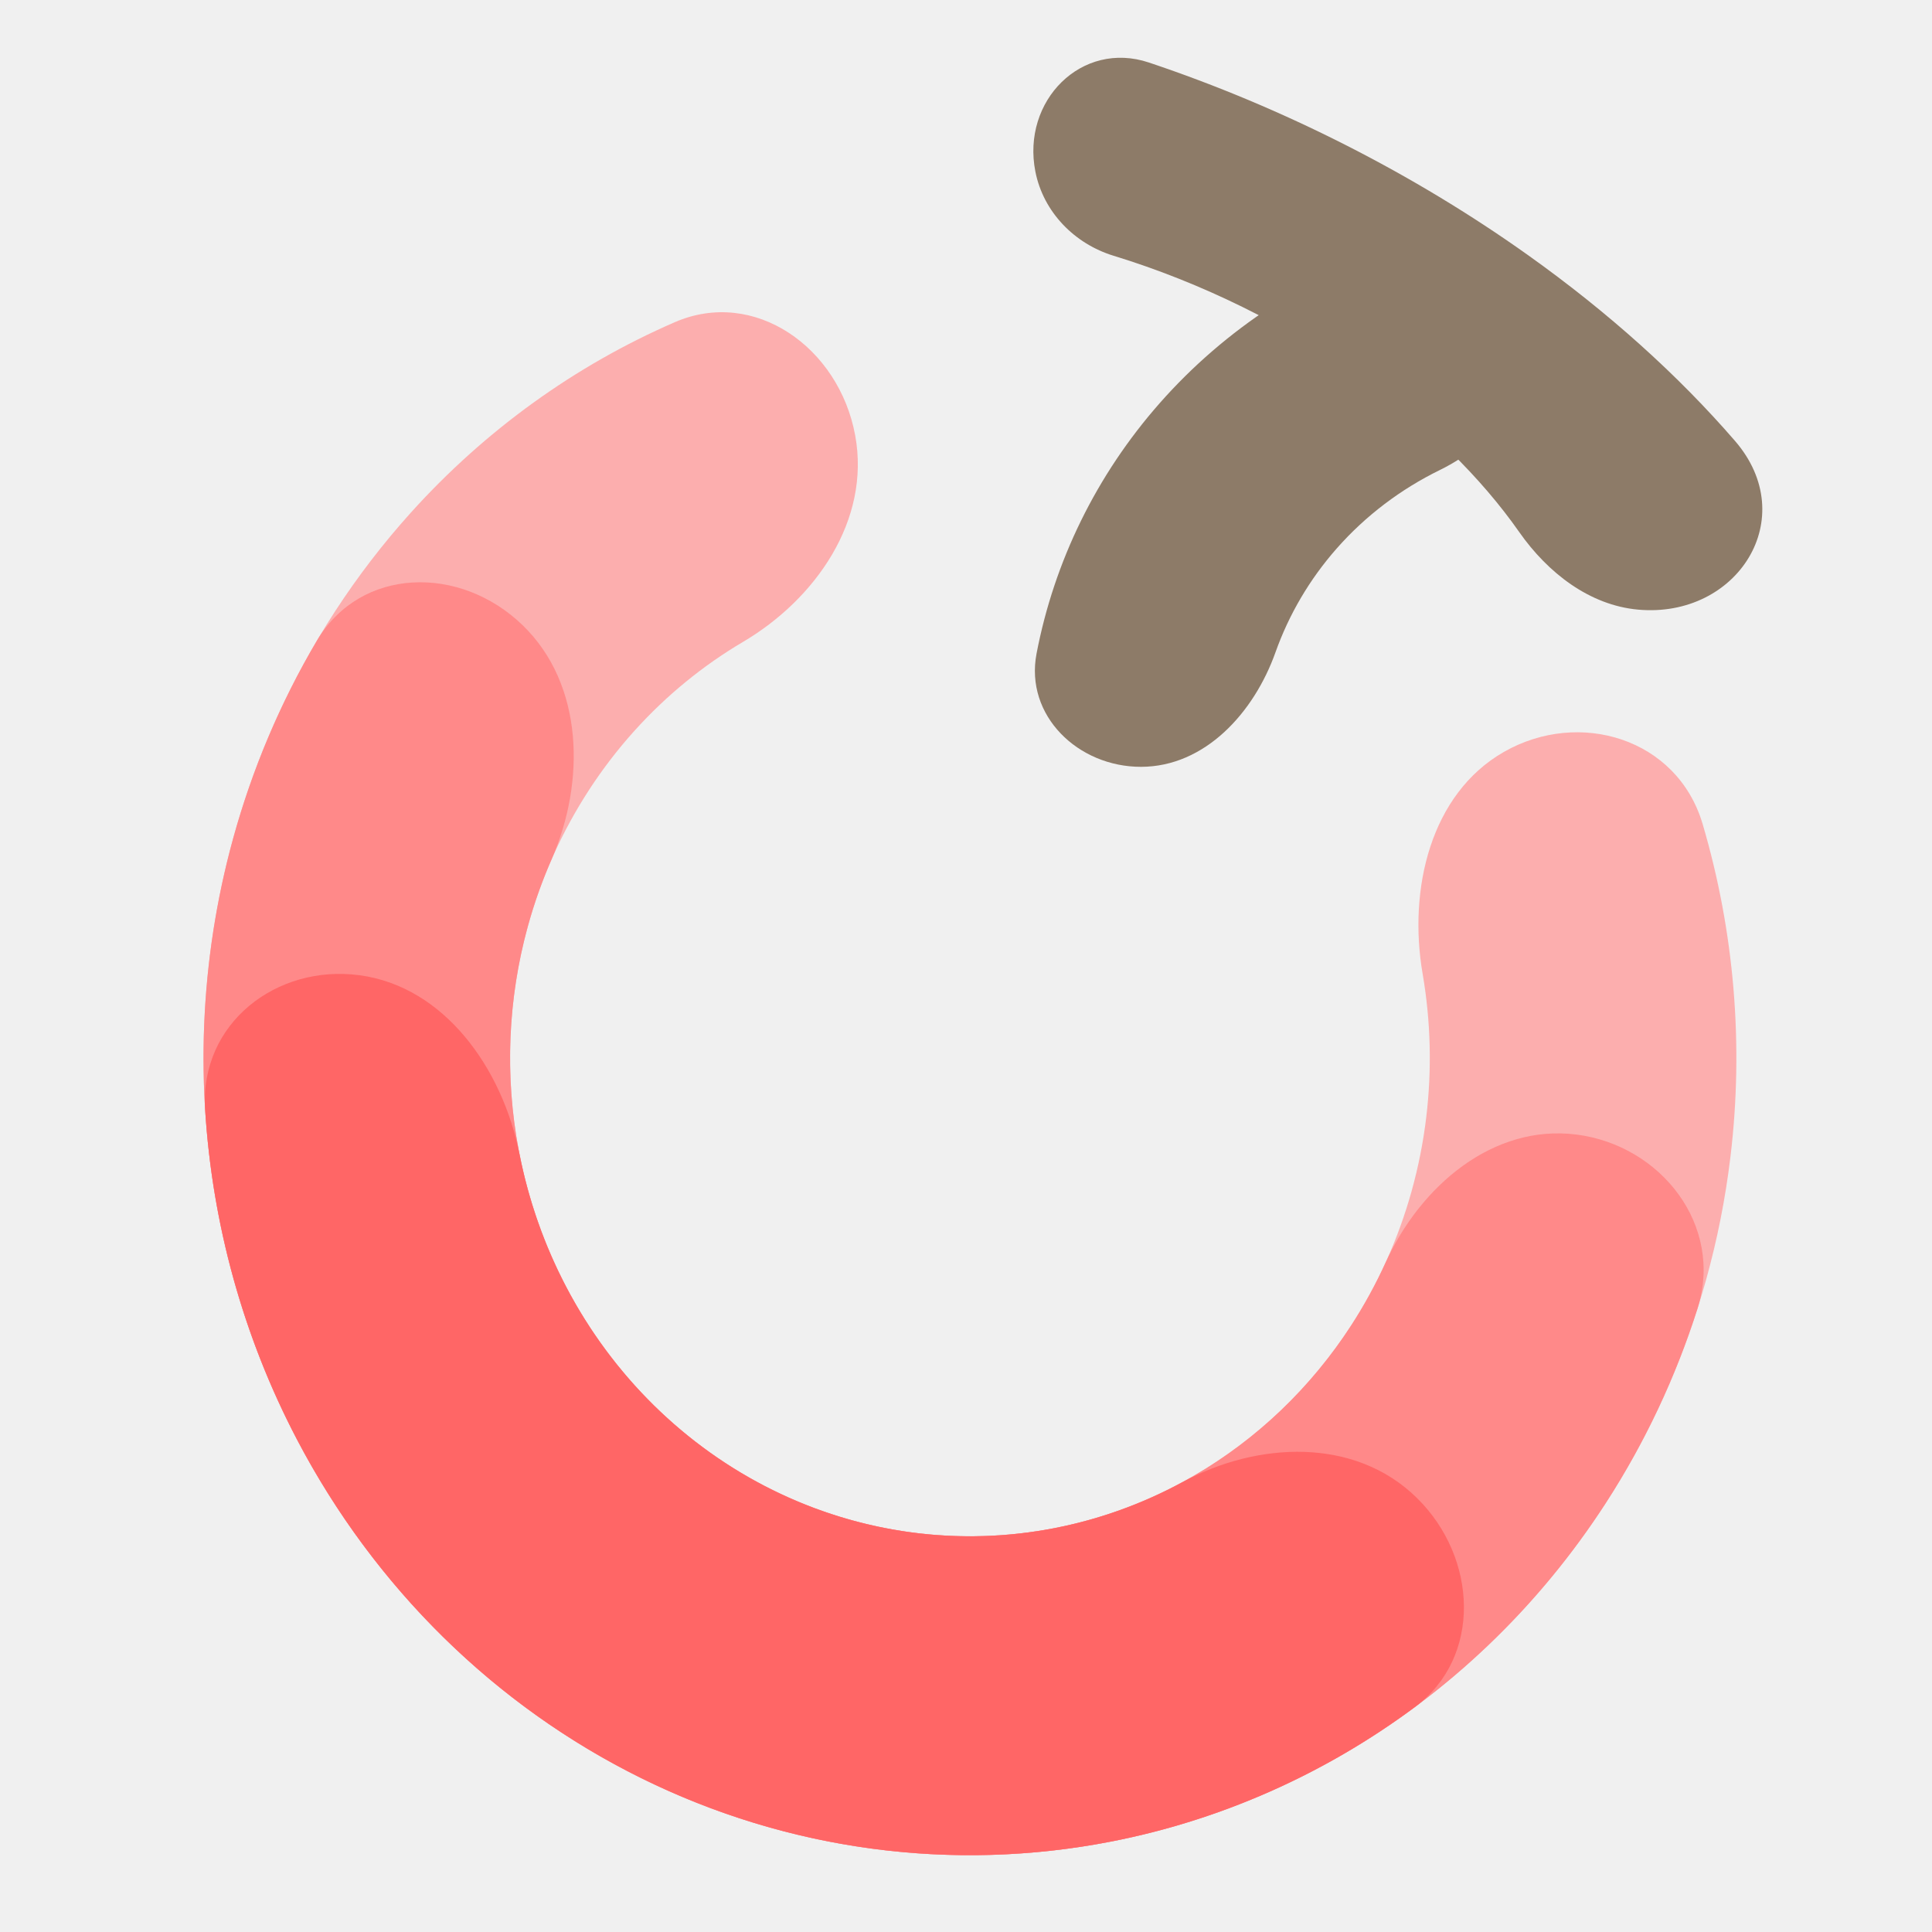
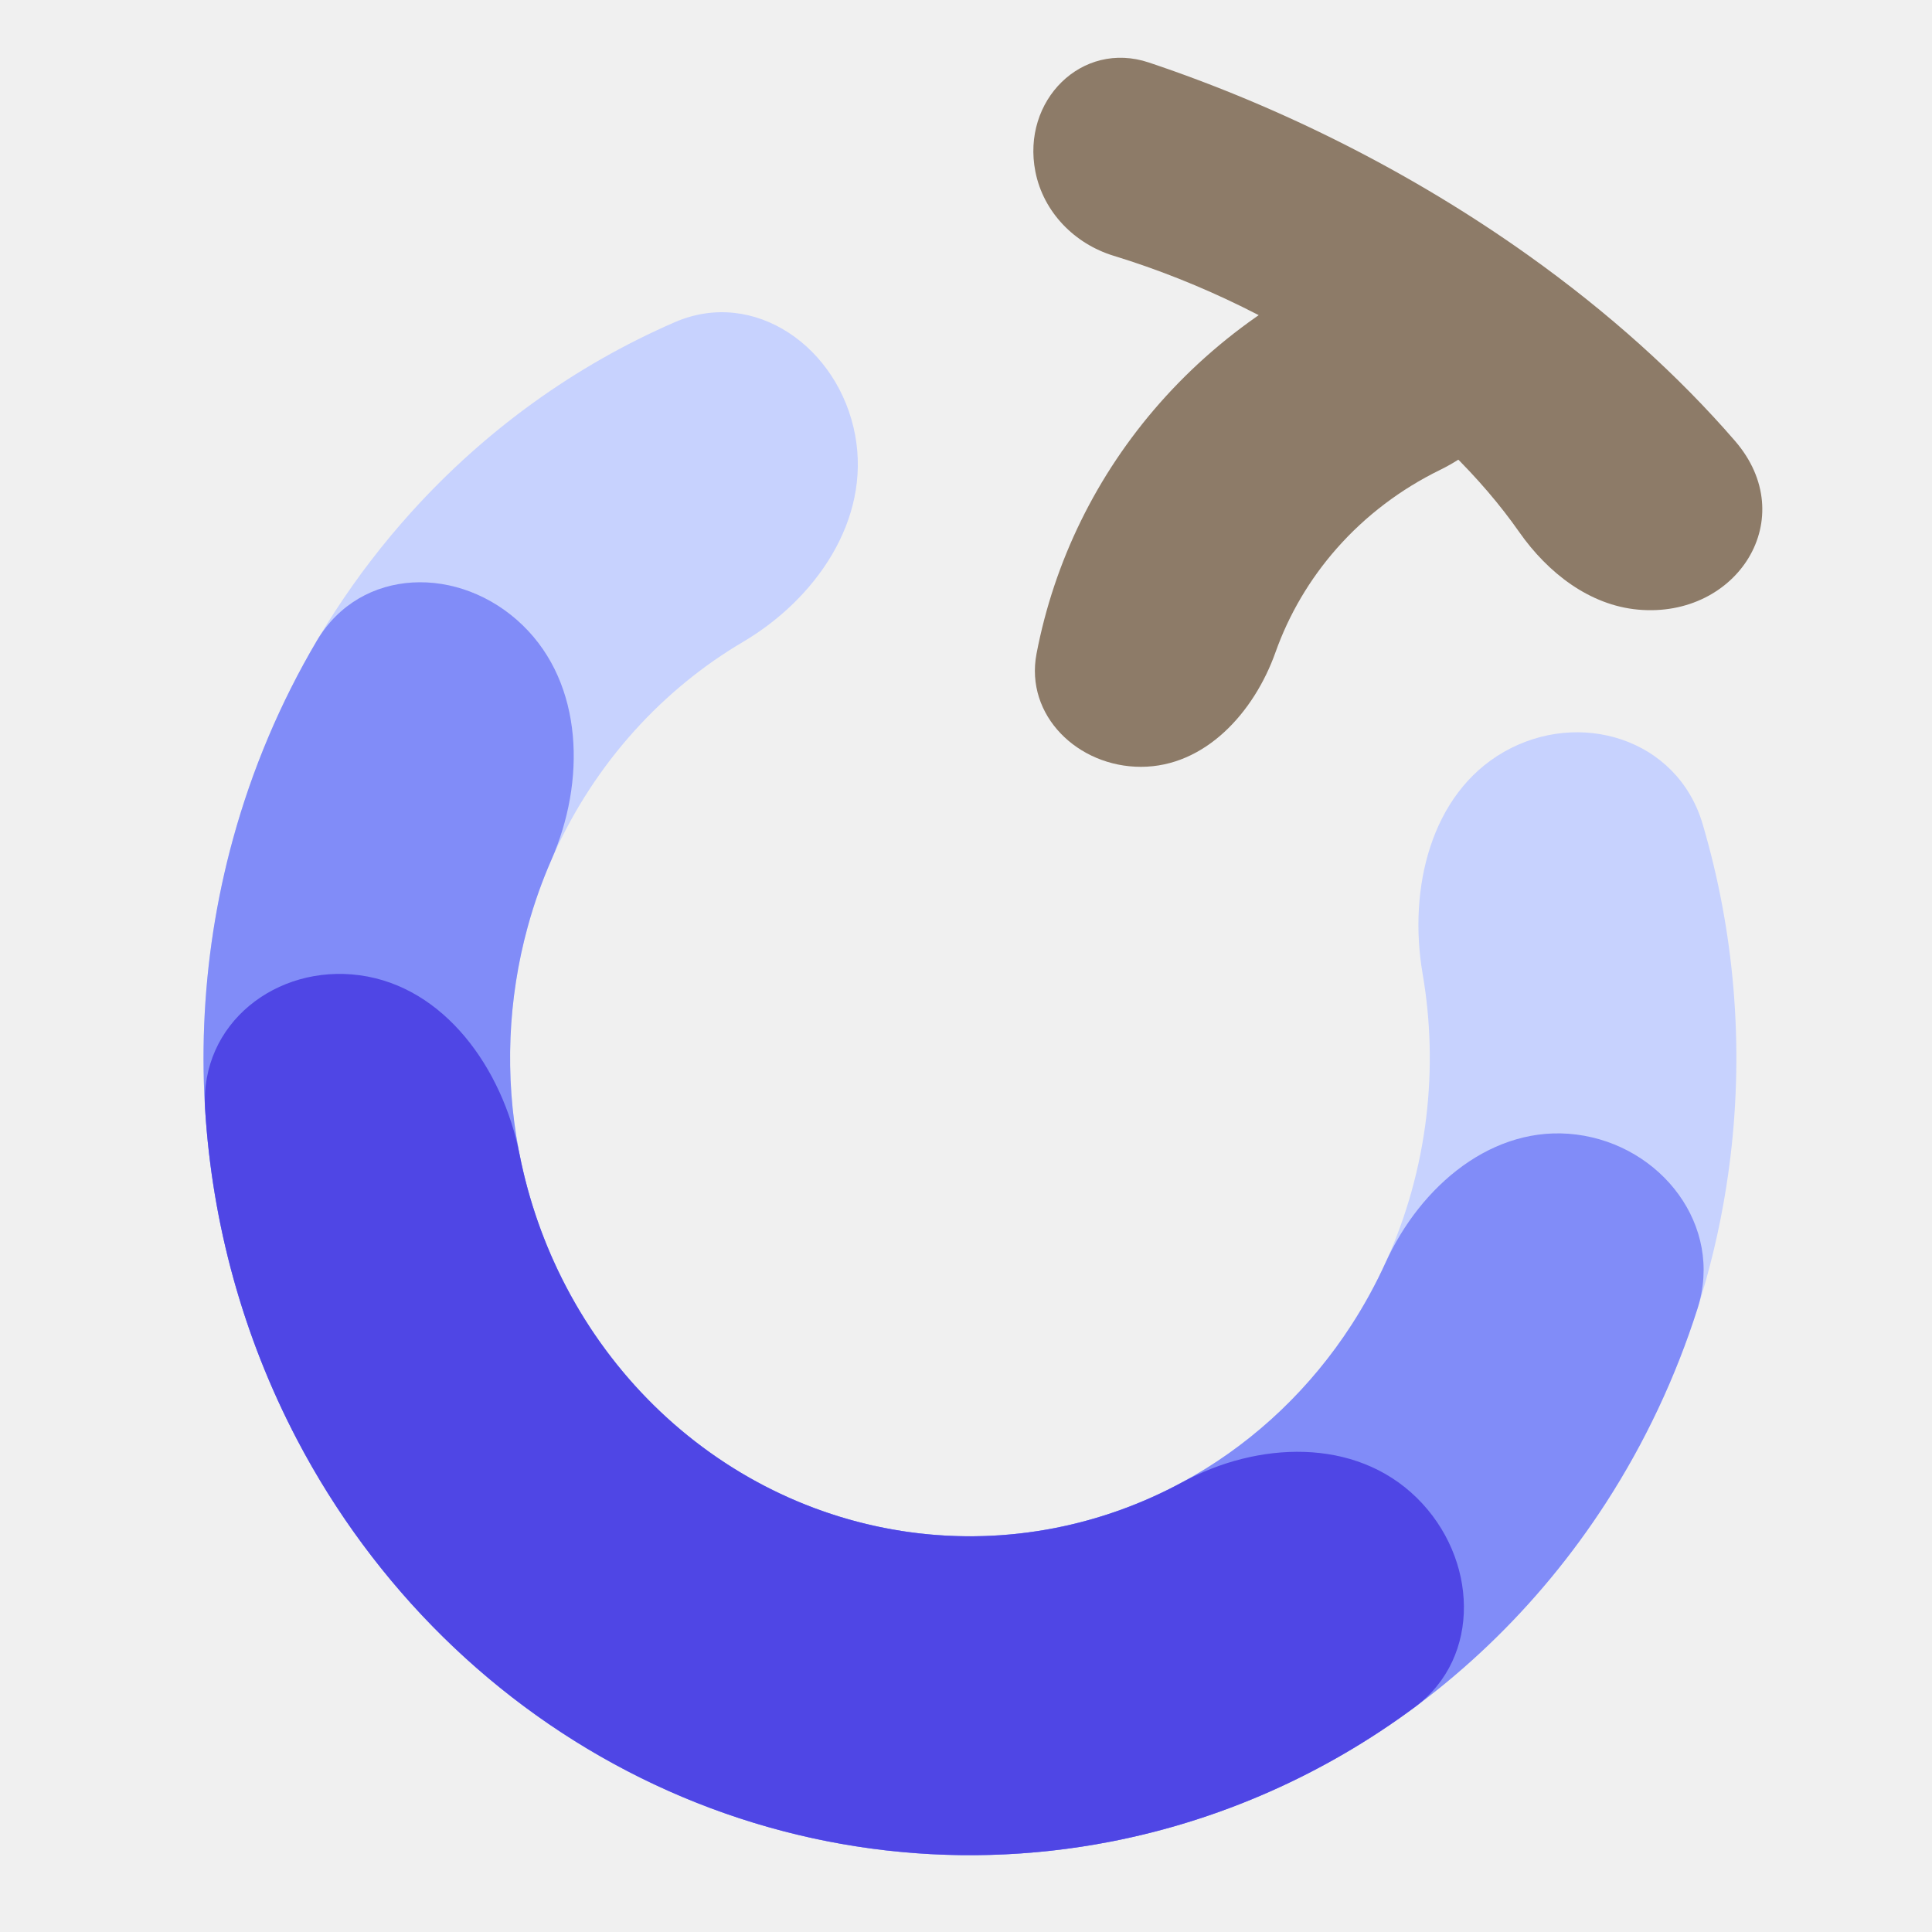
<svg xmlns="http://www.w3.org/2000/svg" width="500" height="500" viewBox="0 0 500 500" fill="none">
-   <g clip-path="url(#clip0_1_34)">
+   <g clip-path="url(#clip0_5_42)">
    <rect width="500" height="500" fill="none" />
    <path d="M295.289 198.455C278.984 198.473 265.187 185.176 268.258 169.153C272.832 145.293 283.736 122.929 300.151 104.312C317.136 85.048 339.171 70.76 363.849 62.714C378.566 57.916 393.055 68.876 395.629 84.284V84.284C398.285 100.187 387.033 114.602 372.694 121.609C362.535 126.574 353.434 133.443 345.963 141.917C338.922 149.903 333.571 159.037 330.089 168.827C324.545 184.417 311.858 198.437 295.289 198.455V198.455Z" fill="#8D7B68" />
    <path d="M267.953 44.405C264.343 26.062 279.943 10.356 297.341 16.183C331.938 27.768 365.764 44.885 395.474 66.045C416.251 80.842 434.337 97.134 449.01 114.1C466.27 134.056 449.638 160.092 423.949 157.773V157.773C411.388 156.64 400.586 148.278 393.171 137.69C383.283 123.569 369.34 109.87 352.423 97.822C333.062 84.033 310.788 73.106 288.173 66.183C278.122 63.107 270.023 54.922 267.953 44.405V44.405Z" fill="#8D7B68" />
-     <path d="M389.174 194.614C408.681 183.434 434.091 191.057 440.643 213.266C448.823 240.996 451.336 270.366 447.829 299.462C442.619 342.695 424.384 383.102 395.739 414.893C367.094 446.683 329.509 468.225 288.371 476.43C247.233 484.635 204.654 479.082 166.737 460.567C128.819 442.052 97.51 411.526 77.296 373.364C57.082 335.202 49.001 291.362 54.212 248.129C59.422 204.896 77.657 164.488 106.302 132.698C125.581 111.302 148.909 94.548 174.645 83.378C195.254 74.434 217.124 89.9 221.318 112.655V112.655C225.373 134.654 211.024 155.07 192.3 166.118C181.932 172.236 172.442 179.978 164.189 189.137C147.002 208.211 136.062 232.456 132.935 258.395C129.809 284.335 134.657 310.639 146.786 333.536C158.914 356.434 177.7 374.749 200.45 385.858C223.201 396.967 248.748 400.299 273.431 395.376C298.114 390.453 320.665 377.528 337.852 358.454C355.039 339.38 365.979 315.135 369.106 289.195C370.607 276.743 370.27 264.206 368.172 252.003C364.382 229.956 370.312 205.425 389.174 194.614V194.614Z" fill="#FCAEAE" />
-     <path d="M407.954 293.618C429.931 296.394 446.131 317.228 439.328 338.612C433.678 356.373 425.713 373.314 415.608 388.943C398.139 415.961 374.77 438.294 347.414 454.118C320.057 469.942 289.489 478.806 258.207 479.985C226.926 481.165 195.821 474.627 167.435 460.906C139.048 447.185 114.186 426.67 94.882 401.039C75.578 375.408 62.38 345.388 56.366 313.434C50.352 281.481 51.694 248.5 60.282 217.189C65.252 199.067 72.569 181.801 81.983 165.849C93.306 146.664 119.04 146.115 135.246 161.793V161.793C151.123 177.153 151.529 202.376 142.735 222.437C140.275 228.05 138.214 233.863 136.577 239.832C131.425 258.618 130.62 278.406 134.228 297.579C137.836 316.751 145.755 334.763 157.338 350.141C168.92 365.52 183.837 377.829 200.869 386.062C217.901 394.294 236.564 398.217 255.333 397.509C274.101 396.801 292.442 391.483 308.857 381.989C325.271 372.495 339.291 359.094 349.773 342.884C353.104 337.731 356.048 332.342 358.586 326.764C367.654 306.839 386.437 290.9 407.954 293.618V293.618Z" fill="#FF8989" />
-     <path d="M366.7 387.672C382.445 403.171 383.55 428.899 366.194 441.775C342.814 459.12 315.962 471.072 287.435 476.614C246.259 484.613 203.706 478.847 165.875 460.143C128.043 441.439 96.875 410.757 76.838 372.494C62.955 345.985 54.909 316.779 53.076 286.969C51.714 264.84 71.596 249.484 93.095 252.397V252.397C115.043 255.371 130.053 276.495 134.451 298.738C136.807 310.648 140.85 322.205 146.511 333.014C158.533 355.972 177.234 374.382 199.933 385.604C222.632 396.827 248.164 400.286 272.869 395.486C284.496 393.228 295.659 389.194 306.02 383.578C325.387 373.079 350.622 371.844 366.7 387.672V387.672Z" fill="#FF6666" />
+     <path d="M389.174 194.614C408.681 183.434 434.092 191.057 440.643 213.266C448.823 240.996 451.336 270.366 447.83 299.462C442.619 342.695 424.384 383.102 395.739 414.893C367.094 446.683 329.509 468.225 288.371 476.43C247.234 484.635 204.655 479.082 166.737 460.567C128.819 442.052 97.51 411.526 77.296 373.364C57.082 335.202 49.001 291.362 54.212 248.129C59.422 204.896 77.657 164.488 106.302 132.698C125.581 111.302 148.91 94.548 174.645 83.378C195.254 74.434 217.124 89.9 221.318 112.655V112.655C225.373 134.654 211.024 155.07 192.3 166.118C181.932 172.236 172.442 179.978 164.189 189.137C147.002 208.211 136.062 232.456 132.935 258.395C129.809 284.335 134.657 310.639 146.786 333.536C158.914 356.434 177.7 374.749 200.45 385.858C223.201 396.967 248.748 400.299 273.431 395.376C298.114 390.453 320.665 377.528 337.852 358.454C355.039 339.38 365.98 315.135 369.106 289.195C370.607 276.743 370.27 264.206 368.172 252.003C364.382 229.956 370.312 205.425 389.174 194.614V194.614Z" fill="#C7D2FE" />
+     <path d="M407.954 293.618C429.931 296.394 446.131 317.228 439.329 338.612C433.679 356.373 425.713 373.314 415.608 388.943C398.139 415.961 374.771 438.294 347.414 454.118C320.057 469.942 289.489 478.806 258.208 479.985C226.927 481.165 195.821 474.627 167.435 460.906C139.048 447.185 114.186 426.67 94.882 401.039C75.578 375.408 62.38 345.388 56.366 313.434C50.352 281.481 51.694 248.5 60.282 217.189C65.252 199.067 72.569 181.801 81.984 165.849C93.306 146.664 119.04 146.115 135.246 161.793V161.793C151.124 177.153 151.529 202.376 142.735 222.437C140.275 228.05 138.214 233.863 136.577 239.832C131.425 258.618 130.62 278.406 134.228 297.579C137.836 316.751 145.755 334.763 157.338 350.141C168.92 365.52 183.837 377.829 200.869 386.062C217.901 394.294 236.564 398.217 255.333 397.509C274.101 396.801 292.443 391.483 308.857 381.989C325.271 372.495 339.292 359.094 349.773 342.884C353.104 337.731 356.048 332.342 358.587 326.764C367.654 306.839 386.437 290.9 407.954 293.618V293.618Z" fill="#818CF8" />
+     <path d="M366.7 387.672C382.445 403.171 383.55 428.899 366.194 441.775C342.814 459.12 315.963 471.072 287.435 476.614C246.259 484.613 203.706 478.847 165.875 460.143C128.043 441.439 96.875 410.757 76.838 372.494C62.955 345.985 54.91 316.779 53.076 286.969C51.714 264.84 71.596 249.484 93.095 252.397V252.397C115.043 255.371 130.053 276.495 134.452 298.738C136.807 310.648 140.85 322.205 146.511 333.014C158.533 355.972 177.234 374.382 199.933 385.604C222.632 396.827 248.164 400.286 272.869 395.486C284.496 393.228 295.659 389.194 306.02 383.578C325.387 373.079 350.622 371.844 366.7 387.672V387.672Z" fill="#4F46E5" />
  </g>
  <defs>
-     <clipPath id="clip0_1_34">
-       <rect width="500" height="500" fill="white" />
+     <clipPath id="clip0_5_42">
+       <rect width="500" height="500" fill="none" />
    </clipPath>
  </defs>
</svg>
